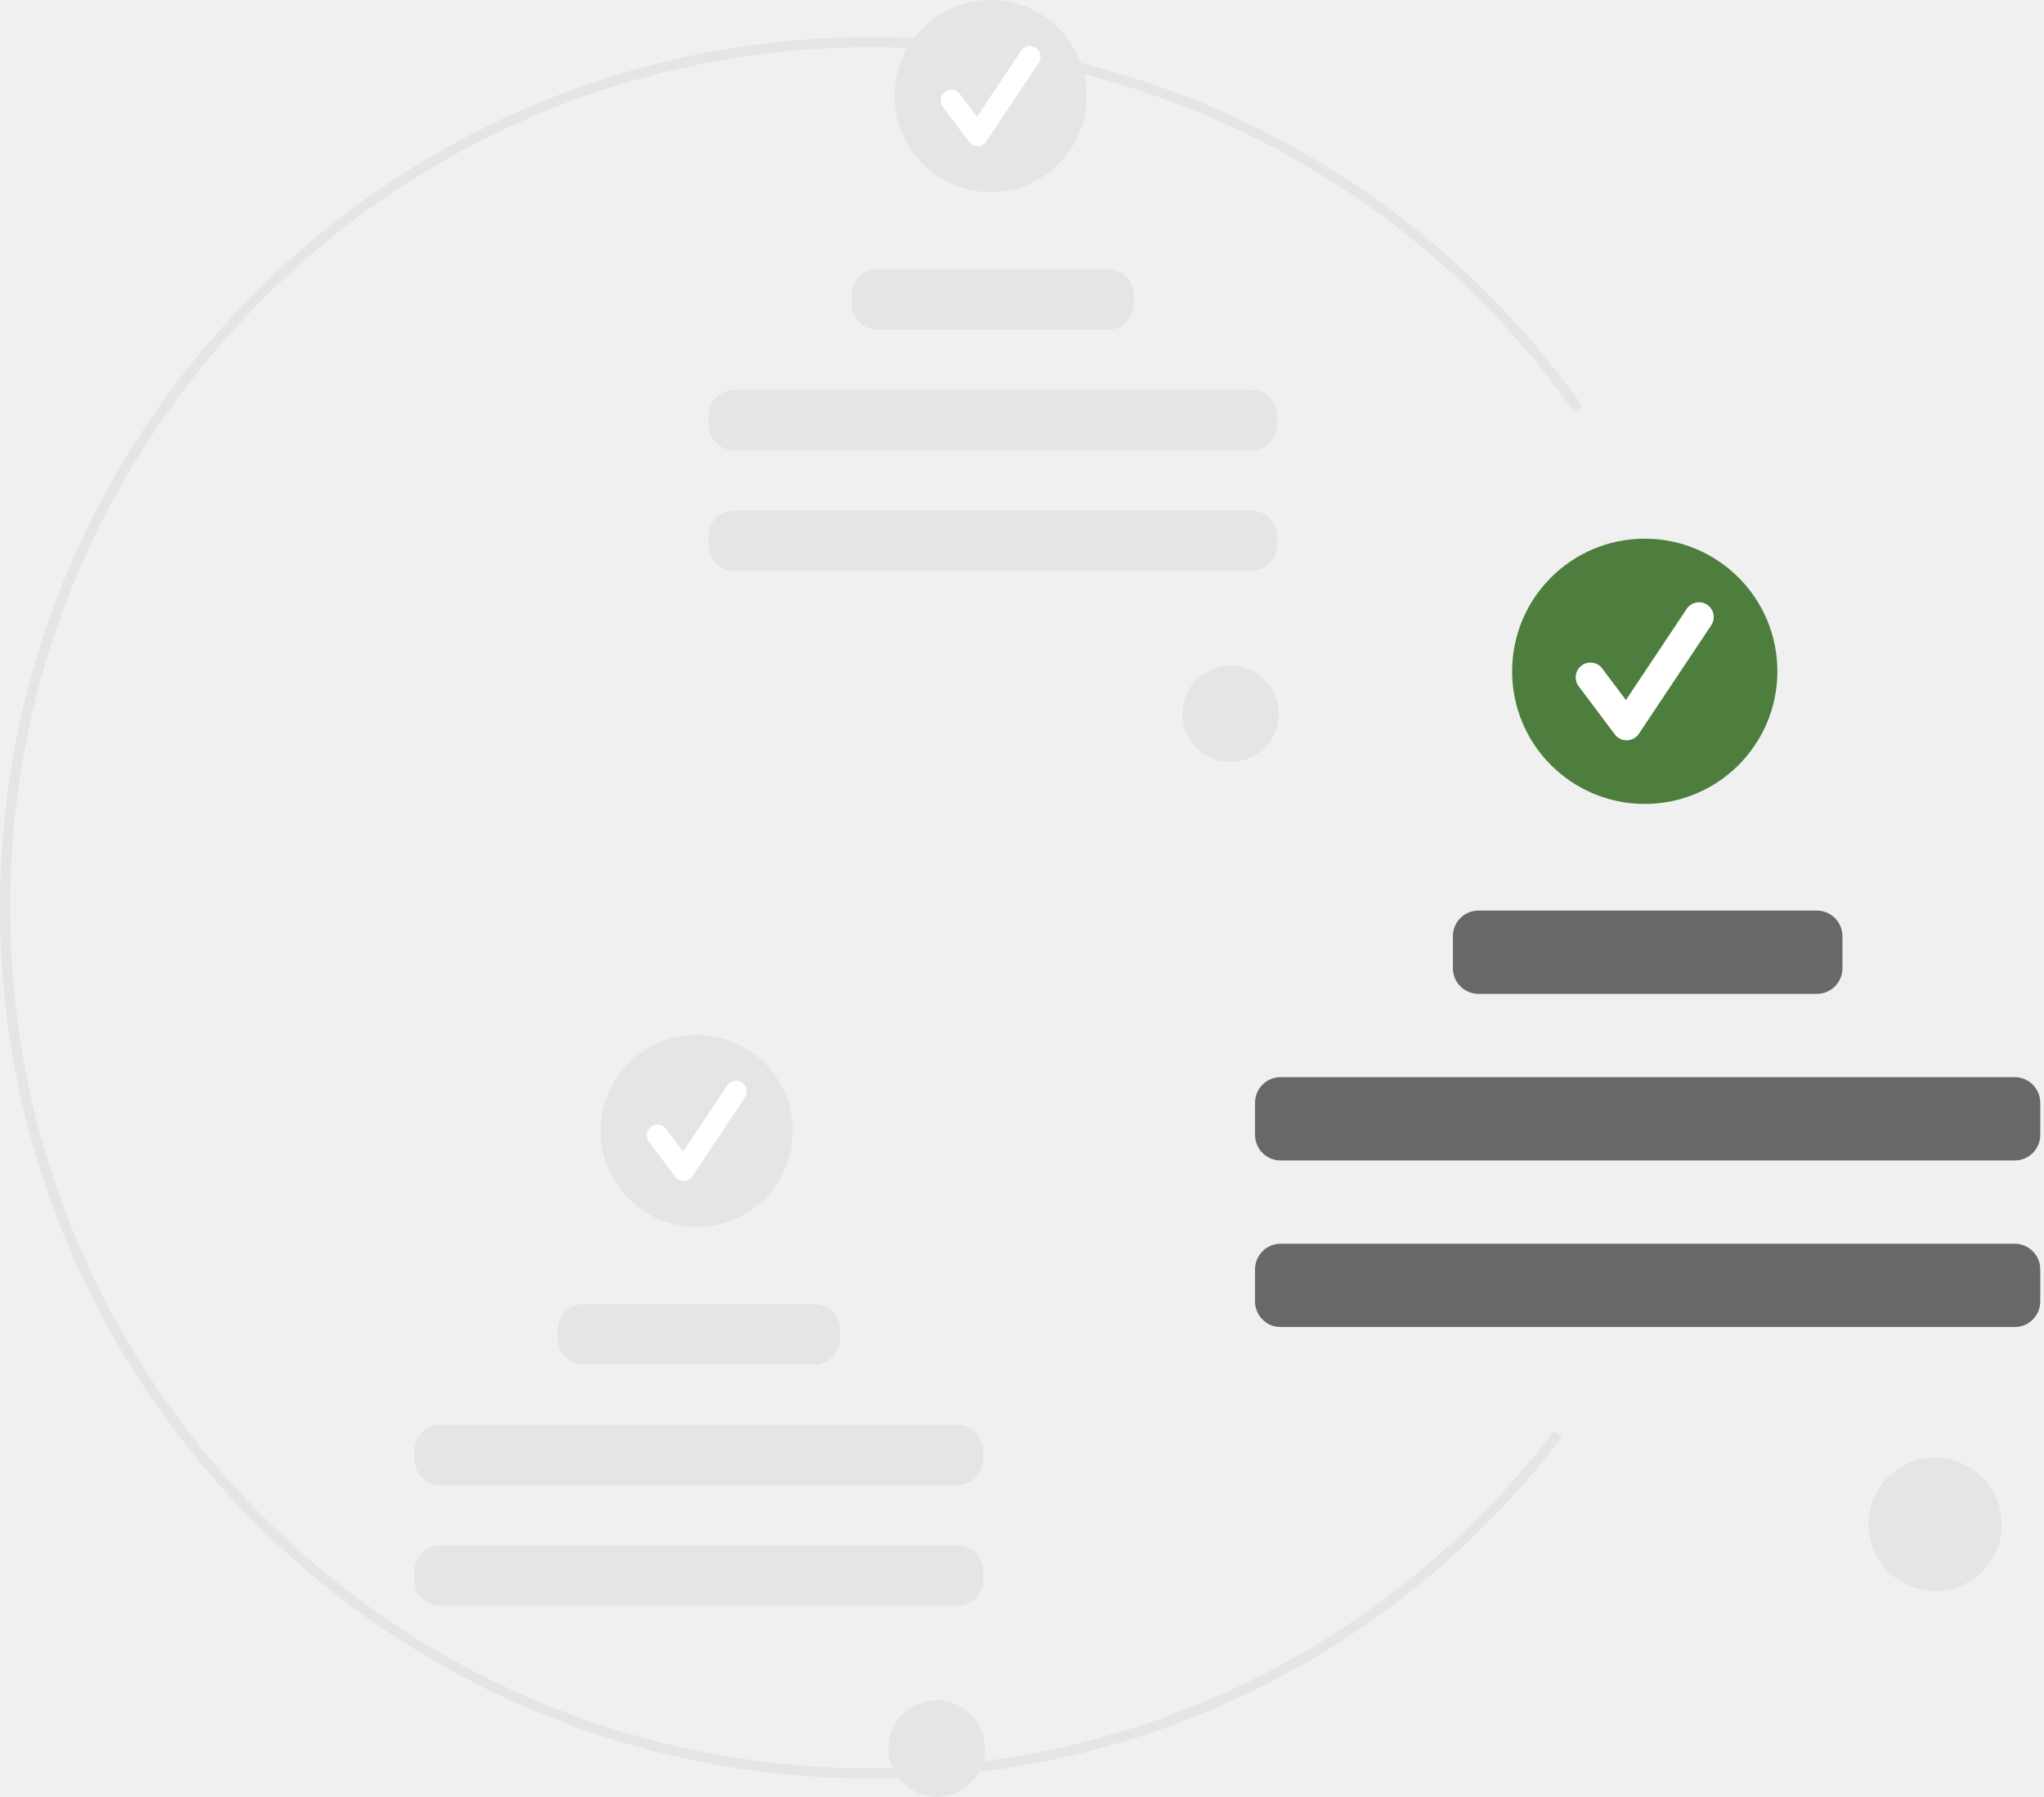
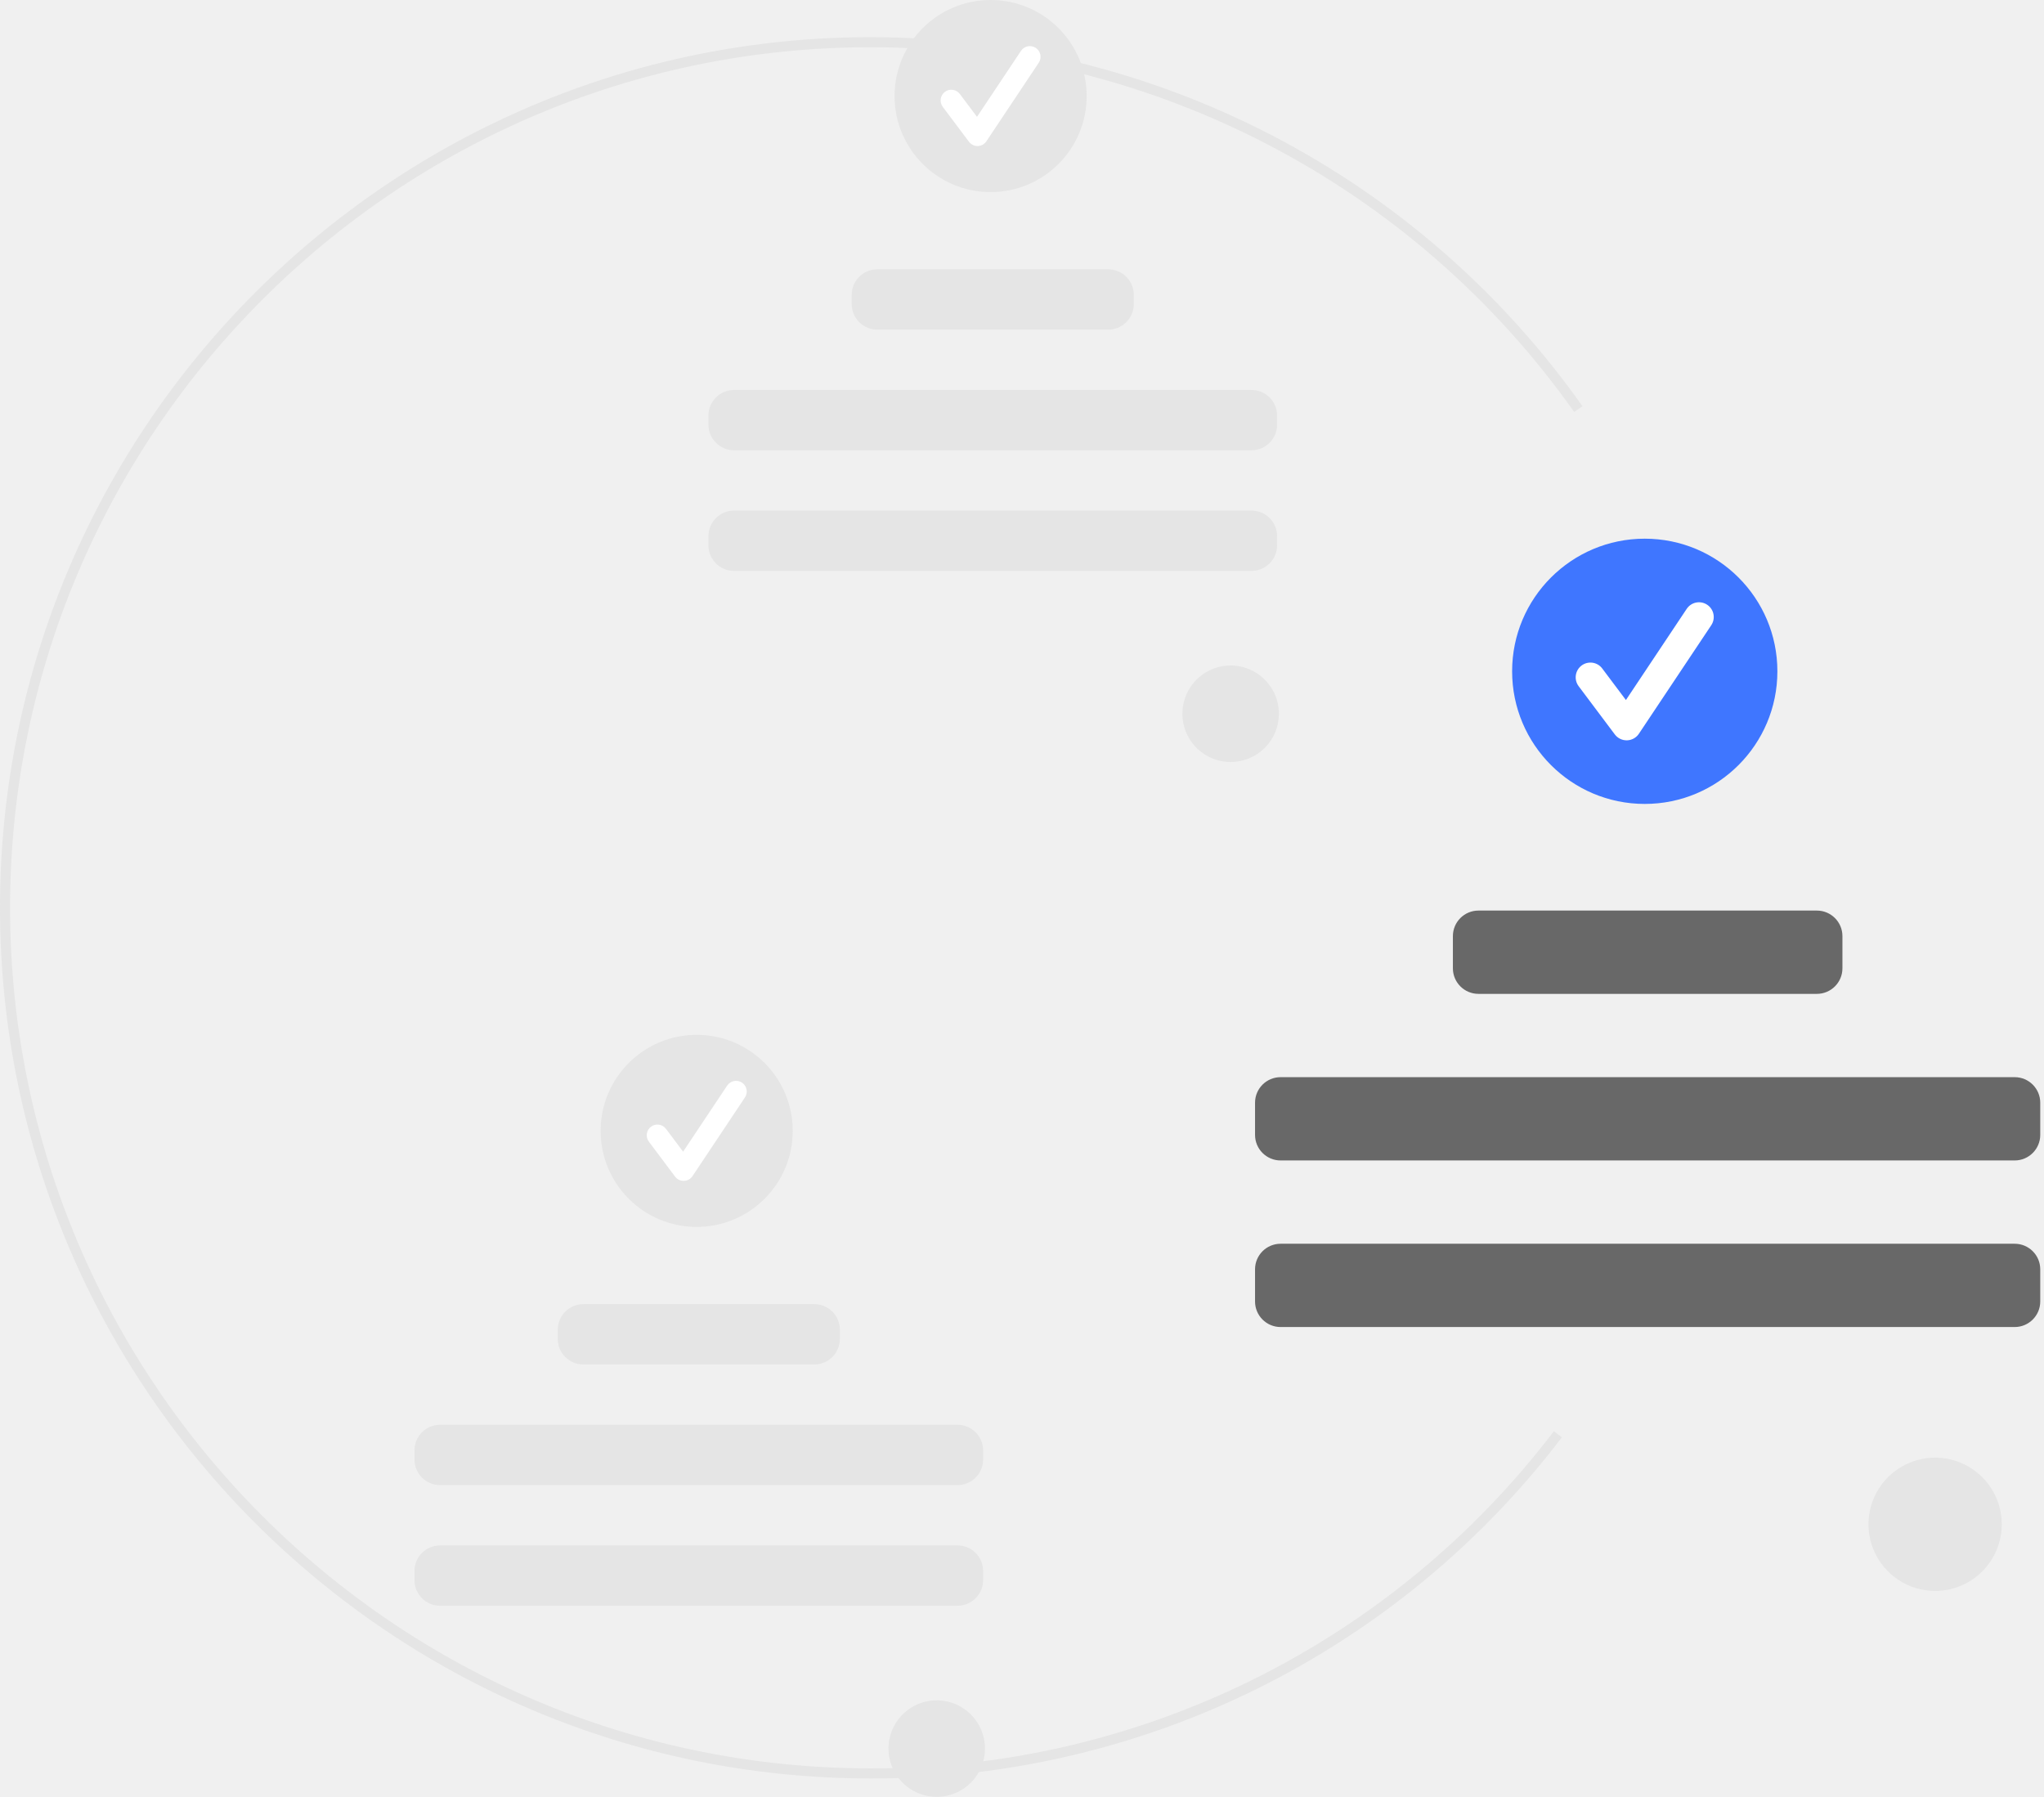
<svg xmlns="http://www.w3.org/2000/svg" width="182" height="160" viewBox="0 0 182 160" fill="none">
  <path d="M77.527 158.363C34.778 158.363 0 123.584 0 80.835C0 38.087 34.778 3.308 77.527 3.308C89.948 3.321 102.185 6.312 113.212 12.029C124.239 17.747 133.735 26.025 140.902 36.169L140.169 36.687C133.084 26.66 123.699 18.478 112.799 12.826C101.9 7.175 89.805 4.219 77.527 4.206C35.274 4.206 0.898 38.582 0.898 80.835C0.898 123.089 35.274 157.465 77.527 157.465C89.297 157.503 100.917 154.812 111.472 149.603C122.026 144.393 131.23 136.808 138.359 127.442L139.071 127.988C131.859 137.464 122.547 145.138 111.869 150.409C101.19 155.679 89.435 158.401 77.527 158.363Z" fill="#E5E5E5" />
  <path d="M109.579 67.853C108.729 67.853 107.898 67.601 107.191 67.128C106.484 66.656 105.934 65.985 105.608 65.2C105.283 64.415 105.198 63.55 105.364 62.717C105.53 61.883 105.939 61.117 106.54 60.517C107.141 59.916 107.907 59.506 108.74 59.34C109.574 59.175 110.438 59.26 111.223 59.585C112.008 59.91 112.68 60.461 113.152 61.168C113.624 61.874 113.876 62.705 113.876 63.555C113.876 64.695 113.423 65.788 112.617 66.594C111.811 67.4 110.718 67.853 109.579 67.853Z" fill="#E5E5E5" />
  <path d="M88.204 17.104C92.928 17.104 96.757 13.275 96.757 8.552C96.757 3.829 92.928 0 88.204 0C83.481 0 79.652 3.829 79.652 8.552C79.652 13.275 83.481 17.104 88.204 17.104Z" fill="#E5E5E5" />
  <path d="M87.038 13.003C86.891 13.003 86.745 12.969 86.613 12.903C86.481 12.836 86.366 12.741 86.277 12.622L83.944 9.512C83.869 9.412 83.815 9.298 83.784 9.177C83.753 9.056 83.746 8.93 83.763 8.806C83.781 8.683 83.823 8.564 83.887 8.456C83.95 8.349 84.034 8.255 84.134 8.18C84.234 8.105 84.348 8.05 84.469 8.019C84.59 7.988 84.716 7.981 84.84 7.999C84.963 8.017 85.082 8.059 85.19 8.122C85.297 8.186 85.391 8.27 85.466 8.37L86.993 10.405L90.913 4.525C91.054 4.316 91.271 4.173 91.518 4.124C91.764 4.076 92.02 4.127 92.229 4.266C92.438 4.405 92.583 4.622 92.633 4.868C92.683 5.114 92.634 5.37 92.496 5.58L87.83 12.579C87.746 12.706 87.632 12.81 87.499 12.884C87.366 12.958 87.217 12.998 87.065 13.003L87.038 13.003Z" fill="white" />
  <path d="M98.677 23.981H78.112C76.855 23.981 75.836 25 75.836 26.257V27.076C75.836 28.333 76.855 29.352 78.112 29.352H98.677C99.934 29.352 100.953 28.333 100.953 27.076V26.257C100.953 25 99.934 23.981 98.677 23.981Z" fill="#E5E5E5" />
  <path d="M111.436 34.723H65.358C64.101 34.723 63.082 35.742 63.082 36.999V37.818C63.082 39.075 64.101 40.094 65.358 40.094H111.436C112.693 40.094 113.712 39.075 113.712 37.818V36.999C113.712 35.742 112.693 34.723 111.436 34.723Z" fill="#E5E5E5" />
  <path d="M111.436 45.465H65.358C64.101 45.465 63.082 46.484 63.082 47.741V48.56C63.082 49.817 64.101 50.836 65.358 50.836H111.436C112.693 50.836 113.712 49.817 113.712 48.56V47.741C113.712 46.484 112.693 45.465 111.436 45.465Z" fill="#E5E5E5" />
  <path d="M83.407 160C82.557 160 81.726 159.748 81.019 159.276C80.313 158.804 79.762 158.133 79.436 157.347C79.111 156.562 79.026 155.698 79.192 154.864C79.358 154.031 79.767 153.265 80.368 152.664C80.969 152.063 81.735 151.654 82.568 151.488C83.402 151.322 84.266 151.407 85.051 151.732C85.837 152.058 86.508 152.608 86.98 153.315C87.452 154.022 87.704 154.853 87.704 155.703C87.704 156.842 87.251 157.935 86.445 158.741C85.64 159.547 84.546 160 83.407 160Z" fill="#E5E5E5" />
  <path d="M62.032 109.251C66.756 109.251 70.585 105.422 70.585 100.699C70.585 95.976 66.756 92.147 62.032 92.147C57.309 92.147 53.48 95.976 53.48 100.699C53.48 105.422 57.309 109.251 62.032 109.251Z" fill="#E5E5E5" />
  <path d="M60.87 105.15C60.723 105.15 60.577 105.116 60.445 105.05C60.313 104.984 60.198 104.888 60.109 104.77L57.776 101.659C57.701 101.559 57.647 101.445 57.616 101.324C57.585 101.203 57.578 101.077 57.596 100.953C57.613 100.83 57.655 100.711 57.719 100.603C57.782 100.496 57.867 100.402 57.967 100.327C58.066 100.252 58.18 100.197 58.301 100.166C58.422 100.135 58.548 100.129 58.672 100.146C58.795 100.164 58.914 100.206 59.022 100.269C59.129 100.333 59.223 100.417 59.298 100.517L60.825 102.552L64.745 96.672C64.814 96.567 64.903 96.477 65.007 96.406C65.111 96.336 65.228 96.287 65.35 96.262C65.473 96.237 65.6 96.237 65.723 96.261C65.846 96.285 65.963 96.333 66.068 96.403C66.172 96.472 66.262 96.562 66.332 96.666C66.401 96.771 66.449 96.888 66.474 97.011C66.498 97.134 66.497 97.261 66.472 97.383C66.448 97.507 66.398 97.623 66.328 97.727L61.662 104.727C61.578 104.853 61.464 104.958 61.331 105.031C61.198 105.105 61.049 105.146 60.897 105.15L60.87 105.15Z" fill="white" />
  <path d="M72.506 116.128H51.94C50.683 116.128 49.664 117.147 49.664 118.404V119.223C49.664 120.48 50.683 121.499 51.94 121.499H72.506C73.763 121.499 74.782 120.48 74.782 119.223V118.404C74.782 117.147 73.763 116.128 72.506 116.128Z" fill="#E5E5E5" />
  <path d="M85.26 126.87H39.182C37.925 126.87 36.906 127.889 36.906 129.146V129.965C36.906 131.222 37.925 132.241 39.182 132.241H85.26C86.517 132.241 87.537 131.222 87.537 129.965V129.146C87.537 127.889 86.517 126.87 85.26 126.87Z" fill="#E5E5E5" />
  <path d="M85.26 137.613H39.182C37.925 137.613 36.906 138.632 36.906 139.889V140.708C36.906 141.965 37.925 142.984 39.182 142.984H85.26C86.517 142.984 87.537 141.965 87.537 140.708V139.889C87.537 138.632 86.517 137.613 85.26 137.613Z" fill="#E5E5E5" />
  <path d="M172.305 141.665C171.132 141.665 169.984 141.317 169.009 140.664C168.033 140.012 167.272 139.086 166.823 138.001C166.374 136.917 166.256 135.724 166.485 134.573C166.714 133.421 167.279 132.364 168.109 131.534C168.939 130.704 169.997 130.139 171.148 129.91C172.299 129.681 173.492 129.798 174.576 130.248C175.661 130.697 176.588 131.457 177.24 132.433C177.892 133.409 178.24 134.557 178.24 135.73C178.24 137.304 177.615 138.814 176.502 139.926C175.389 141.039 173.879 141.665 172.305 141.665Z" fill="#E5E5E5" />
-   <path d="M146.45 71.586C152.972 71.586 158.26 66.298 158.26 59.776C158.26 53.254 152.972 47.967 146.45 47.967C139.928 47.967 134.641 53.254 134.641 59.776C134.641 66.298 139.928 71.586 146.45 71.586Z" fill="#4D7E3E" />
+   <path d="M146.45 71.586C152.972 71.586 158.26 66.298 158.26 59.776C158.26 53.254 152.972 47.967 146.45 47.967C139.928 47.967 134.641 53.254 134.641 59.776C134.641 66.298 139.928 71.586 146.45 71.586Z" fill="#3F76FF" />
  <path d="M144.836 65.922C144.632 65.922 144.431 65.875 144.249 65.784C144.066 65.692 143.908 65.56 143.785 65.397L140.563 61.101C140.46 60.963 140.385 60.806 140.342 60.639C140.299 60.472 140.29 60.298 140.314 60.127C140.338 59.956 140.396 59.792 140.484 59.644C140.572 59.495 140.688 59.365 140.826 59.262C140.964 59.158 141.121 59.083 141.288 59.04C141.456 58.998 141.629 58.988 141.8 59.012C141.971 59.037 142.135 59.095 142.284 59.182C142.432 59.27 142.562 59.387 142.665 59.525L144.773 62.335L150.187 54.214C150.283 54.071 150.406 53.947 150.549 53.852C150.692 53.755 150.853 53.689 151.022 53.655C151.192 53.621 151.366 53.621 151.535 53.654C151.704 53.688 151.865 53.754 152.009 53.85C152.152 53.946 152.276 54.069 152.372 54.212C152.468 54.355 152.535 54.516 152.568 54.685C152.602 54.855 152.602 55.029 152.569 55.198C152.535 55.367 152.469 55.528 152.373 55.672L145.929 65.337C145.813 65.512 145.656 65.656 145.472 65.758C145.288 65.86 145.083 65.916 144.873 65.922C144.861 65.922 144.848 65.922 144.836 65.922Z" fill="white" />
  <path d="M161.776 81.082H131.643C130.386 81.082 129.367 82.101 129.367 83.358V86.223C129.367 87.48 130.386 88.499 131.643 88.499H161.776C163.033 88.499 164.052 87.48 164.052 86.223V83.358C164.052 82.101 163.033 81.082 161.776 81.082Z" fill="#686868" />
  <path d="M179.39 95.916H114.026C112.769 95.916 111.75 96.935 111.75 98.192V101.057C111.75 102.314 112.769 103.333 114.026 103.333H179.39C180.647 103.333 181.666 102.314 181.666 101.057V98.192C181.666 96.935 180.647 95.916 179.39 95.916Z" fill="#686868" />
  <path d="M179.39 110.75H114.026C112.769 110.75 111.75 111.769 111.75 113.026V115.89C111.75 117.147 112.769 118.166 114.026 118.166H179.39C180.647 118.166 181.666 117.147 181.666 115.89V113.026C181.666 111.769 180.647 110.75 179.39 110.75Z" fill="#686868" />
</svg>
